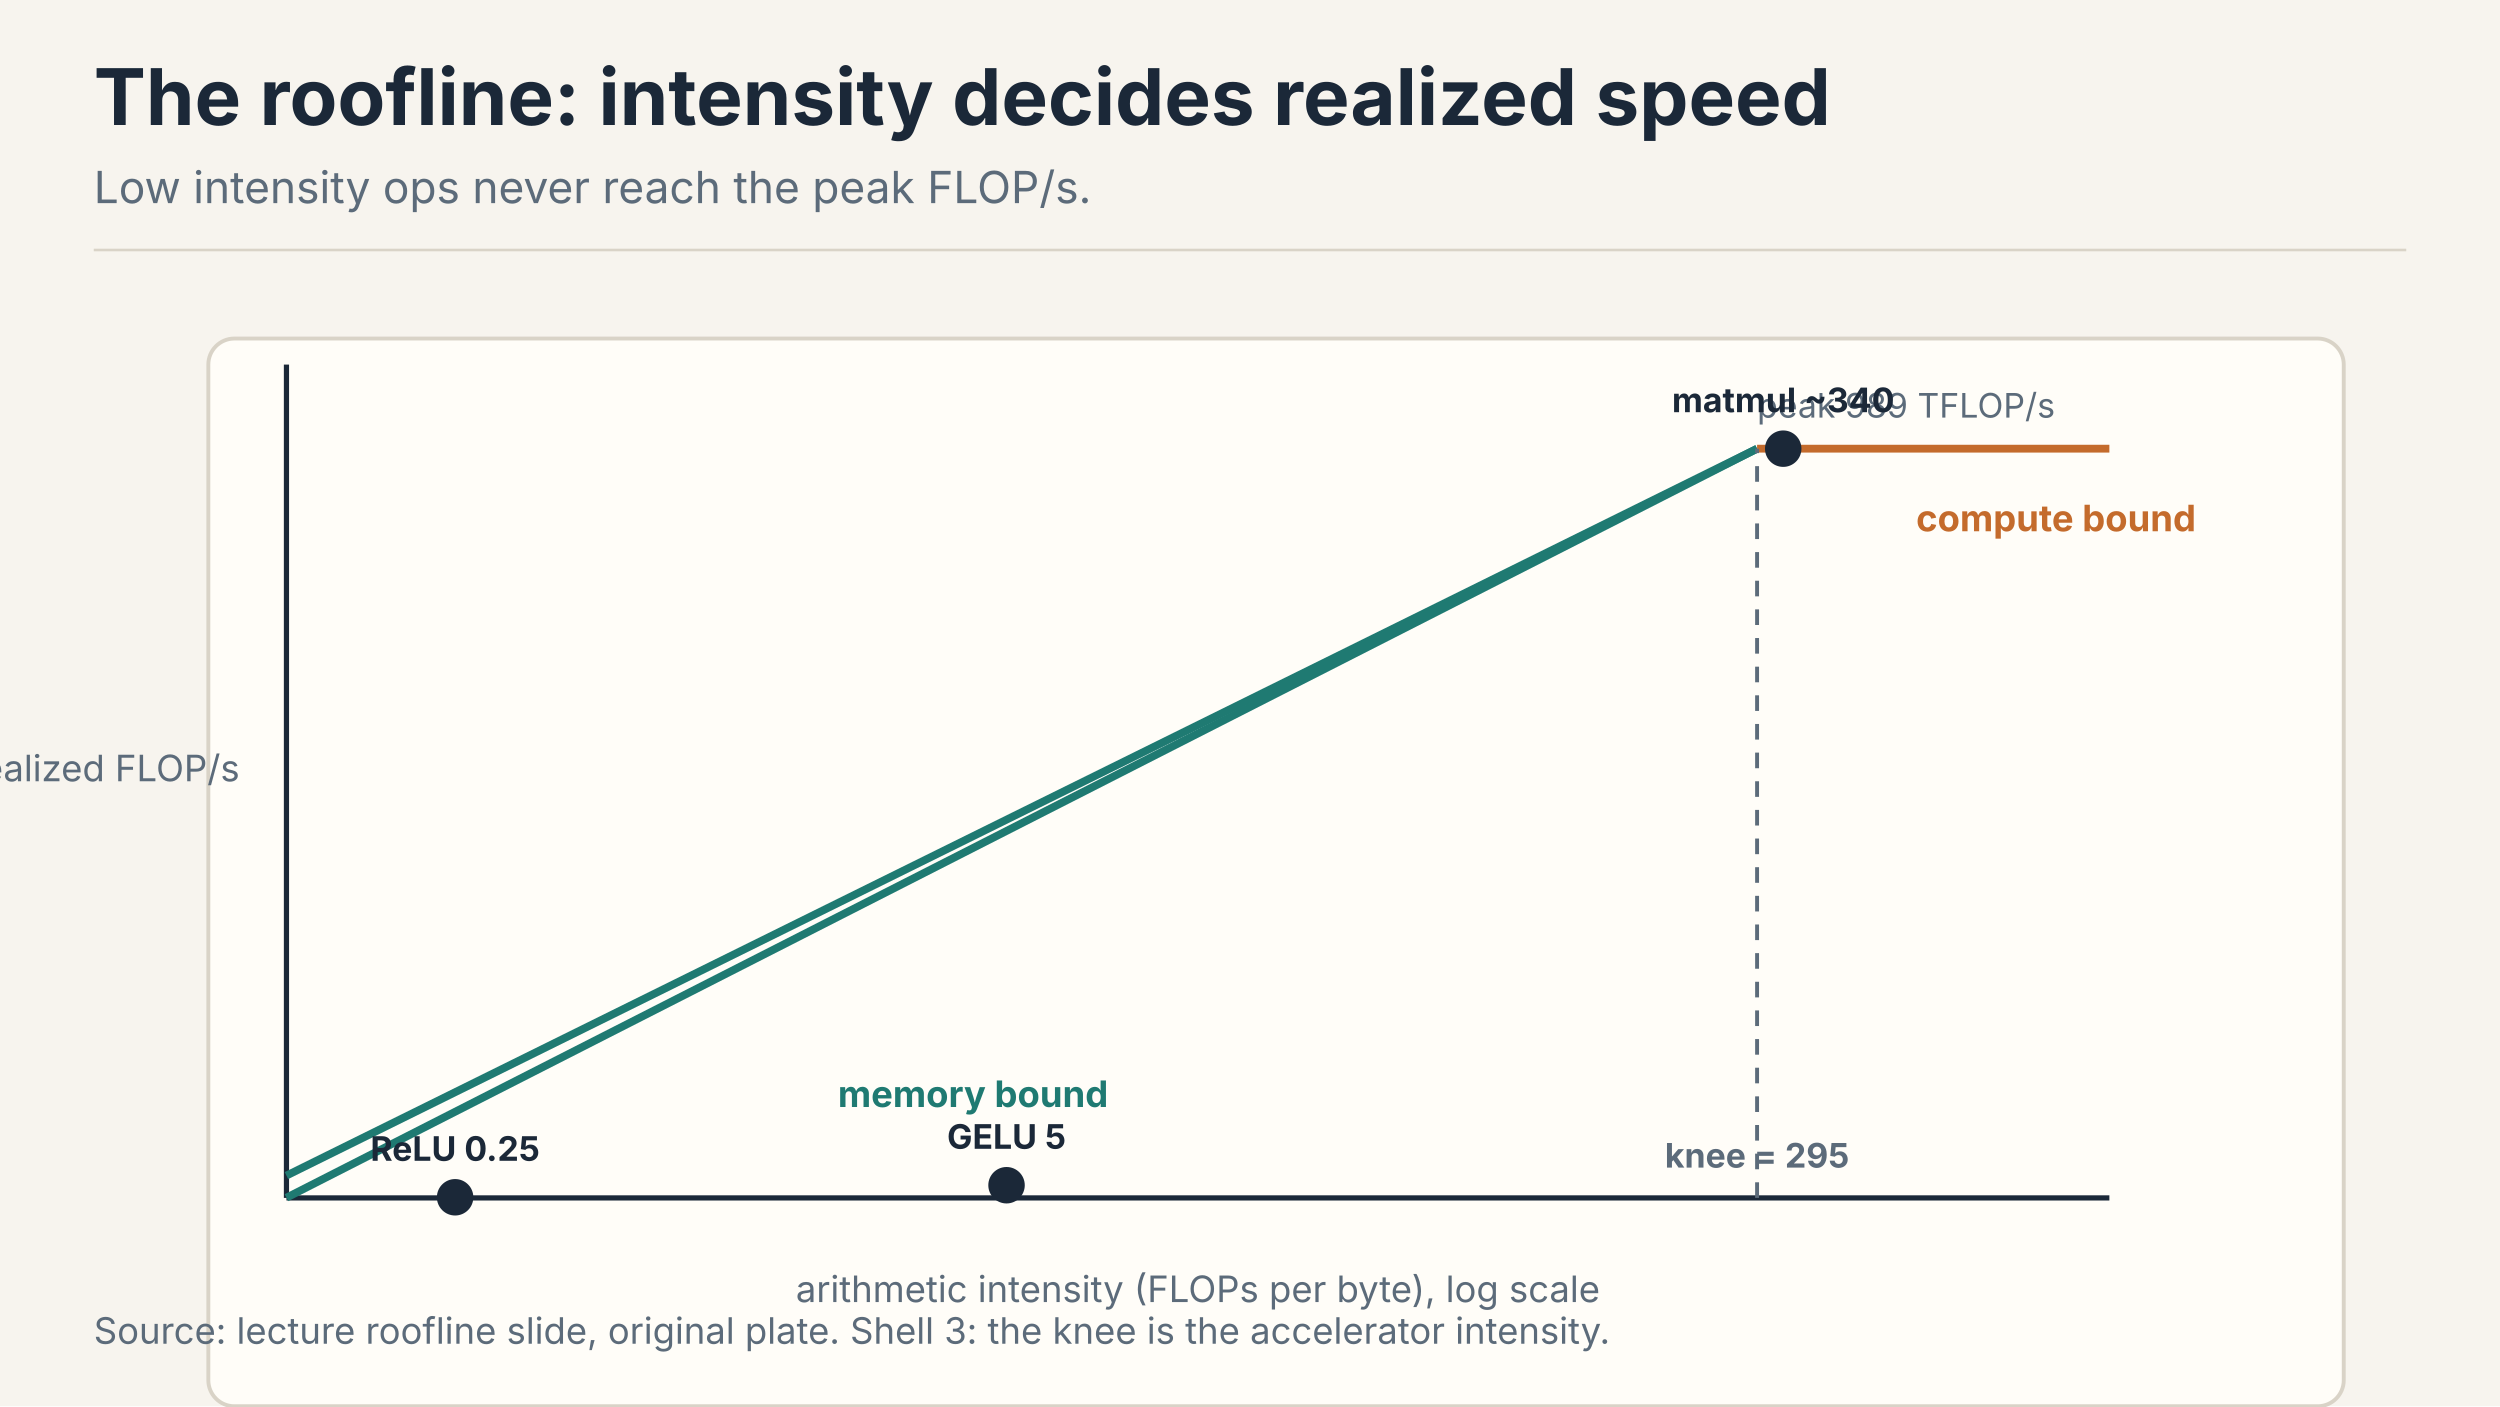
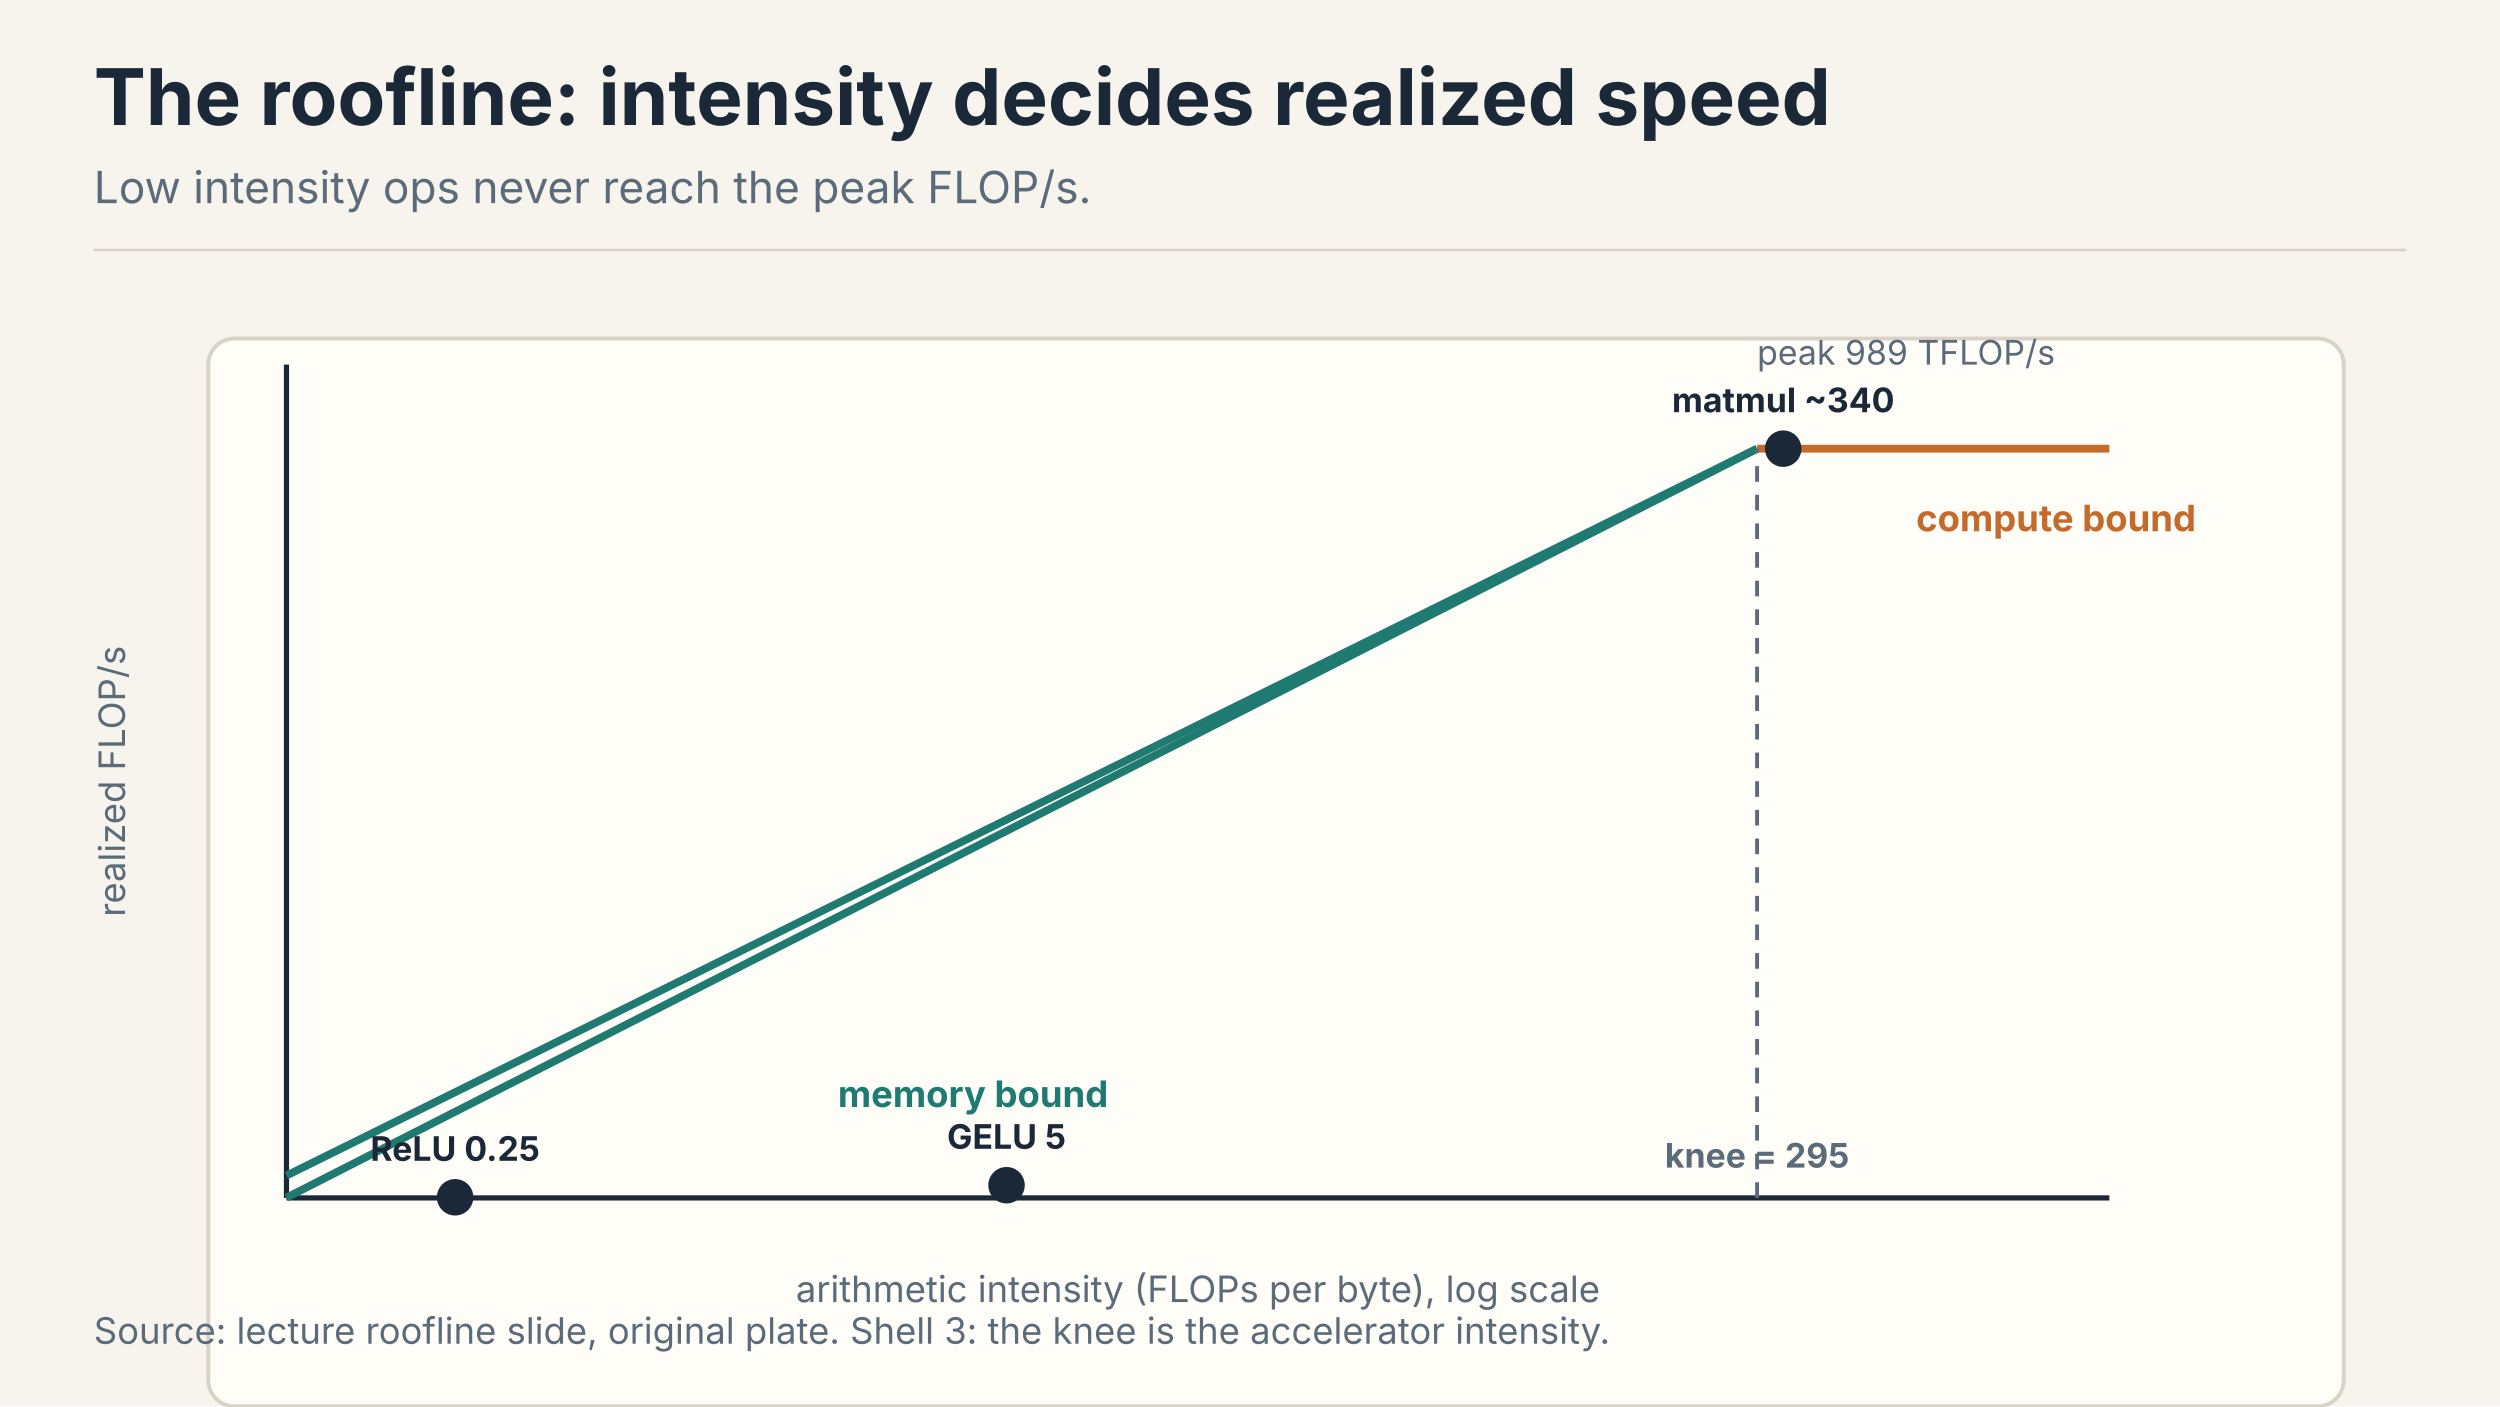
- <svg xmlns="http://www.w3.org/2000/svg" width="960" height="540" viewBox="0 0 960 540" font-family="system-ui,-apple-system,'Segoe UI',sans-serif">
+ <svg xmlns="http://www.w3.org/2000/svg" width="960" height="540" viewBox="0 0 960 540" font-family="Anthropic Sans, Inter, 'Source Sans 3', 'IBM Plex Sans', sans-serif">
  <rect width="960" height="540" fill="#F7F4EE" />
  <defs>
    <marker id="ah" markerWidth="10" markerHeight="10" refX="8" refY="3" orient="auto">
      <path d="M0,0 L8,3 L0,6 Z" fill="#1E4D8C" />
    </marker>
  </defs>
  <text x="36" y="48" font-size="30" font-weight="700" fill="#1B2838">The roofline: intensity decides realized speed</text>
  <text x="36" y="78" font-size="17" fill="#5C6B7A">Low intensity ops never reach the peak FLOP/s.</text>
  <line x1="36" y1="96" x2="924" y2="96" stroke="#D9D3C7" stroke-width="1" />
  <rect x="80" y="130" width="820" height="410" rx="10" fill="#FFFDF8" stroke="#D9D3C7" stroke-width="1.5" />
  <line x1="110" y1="460" x2="810" y2="460" stroke="#1B2838" stroke-width="2" />
  <line x1="110" y1="460" x2="110" y2="140" stroke="#1B2838" stroke-width="2" />
  <text x="460.0" y="500" font-size="14" font-weight="400" fill="#5C6B7A" text-anchor="middle">arithmetic intensity (FLOPs per byte), log scale</text>
-   <text x="40" y="300.0" font-size="14" font-weight="400" fill="#5C6B7A" text-anchor="middle">realized FLOP/s</text>
+   <text x="48" y="300.0" font-size="14" font-weight="400" fill="#5C6B7A" text-anchor="middle" transform="rotate(-90 48 300)">realized FLOP/s</text>
  <line x1="110.0" y1="451.418" x2="674.719" y2="172.291" stroke="#1F7A72" stroke-width="3" />
  <line x1="110.0" y1="459.903" x2="674.719" y2="172.291" stroke="#1F7A72" stroke-width="3" />
  <line x1="674.719" y1="172.291" x2="810.0" y2="172.291" stroke="#C46B2C" stroke-width="3" />
  <text x="321.745" y="425.091" font-size="14" font-weight="700" fill="#1F7A72" text-anchor="start">memory bound</text>
  <text x="735.796" y="204.0" font-size="14" font-weight="700" fill="#C46B2C" text-anchor="start">compute bound</text>
-   <text x="674.719" y="160.364" font-size="13" font-weight="400" fill="#5C6B7A" text-anchor="start">peak 989 TFLOP/s</text>
+   <text x="674.719" y="140" font-size="13" font-weight="400" fill="#5C6B7A" text-anchor="start">peak 989 TFLOP/s</text>
  <circle cx="174.765" cy="459.756" r="7" fill="#1B2838" />
  <text x="174.765" y="445.756" font-size="13" font-weight="700" fill="#1B2838" text-anchor="middle">ReLU 0.25</text>
  <circle cx="386.51" cy="455.127" r="7" fill="#1B2838" />
  <text x="386.51" y="441.127" font-size="13" font-weight="700" fill="#1B2838" text-anchor="middle">GELU 5</text>
  <circle cx="684.754" cy="172.291" r="7" fill="#1B2838" />
  <text x="684.754" y="158.291" font-size="13" font-weight="700" fill="#1B2838" text-anchor="middle">matmul ~340</text>
  <line x1="674.719" y1="460.0" x2="674.719" y2="172.291" stroke="#5C6B7A" stroke-width="1.5" stroke-dasharray="6,5" />
  <text x="674.719" y="448.364" font-size="13" font-weight="700" fill="#5C6B7A" text-anchor="middle">knee = 295</text>
  <text x="36" y="516" font-size="14" fill="#5C6B7A">Source: lecture roofline slide, original plate. Shell 3: the knee is the accelerator intensity.</text>
</svg>
